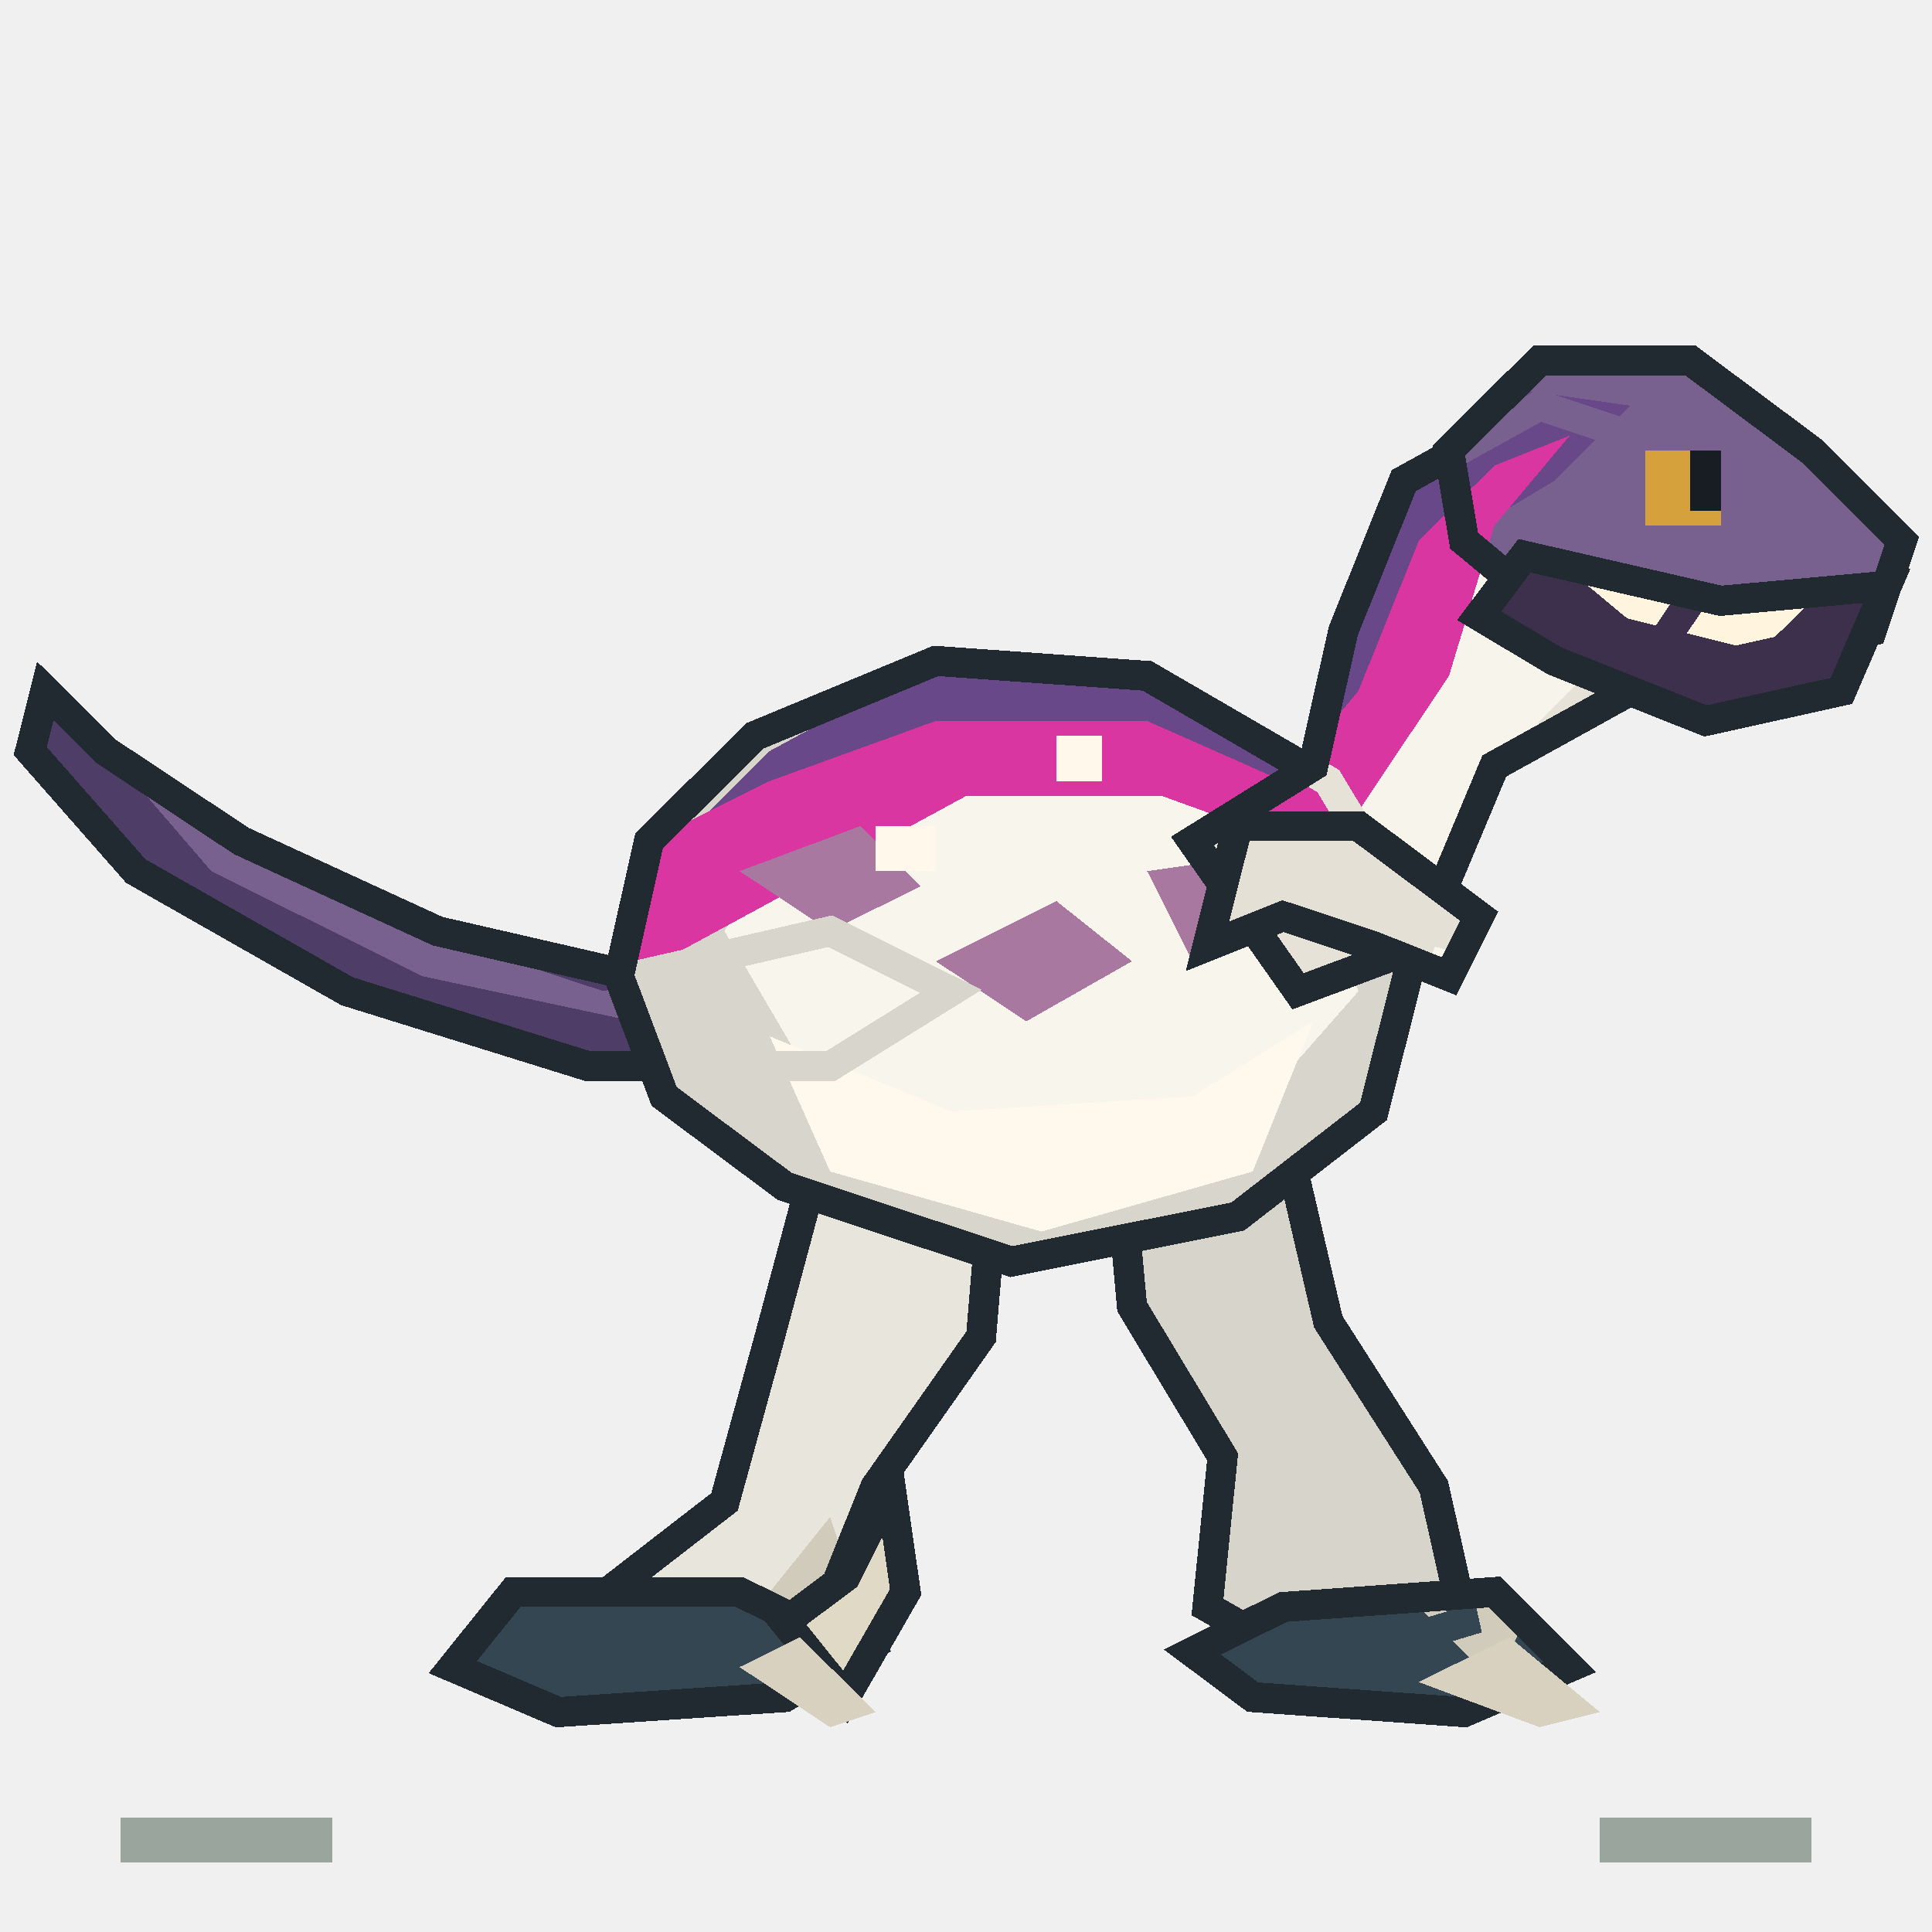
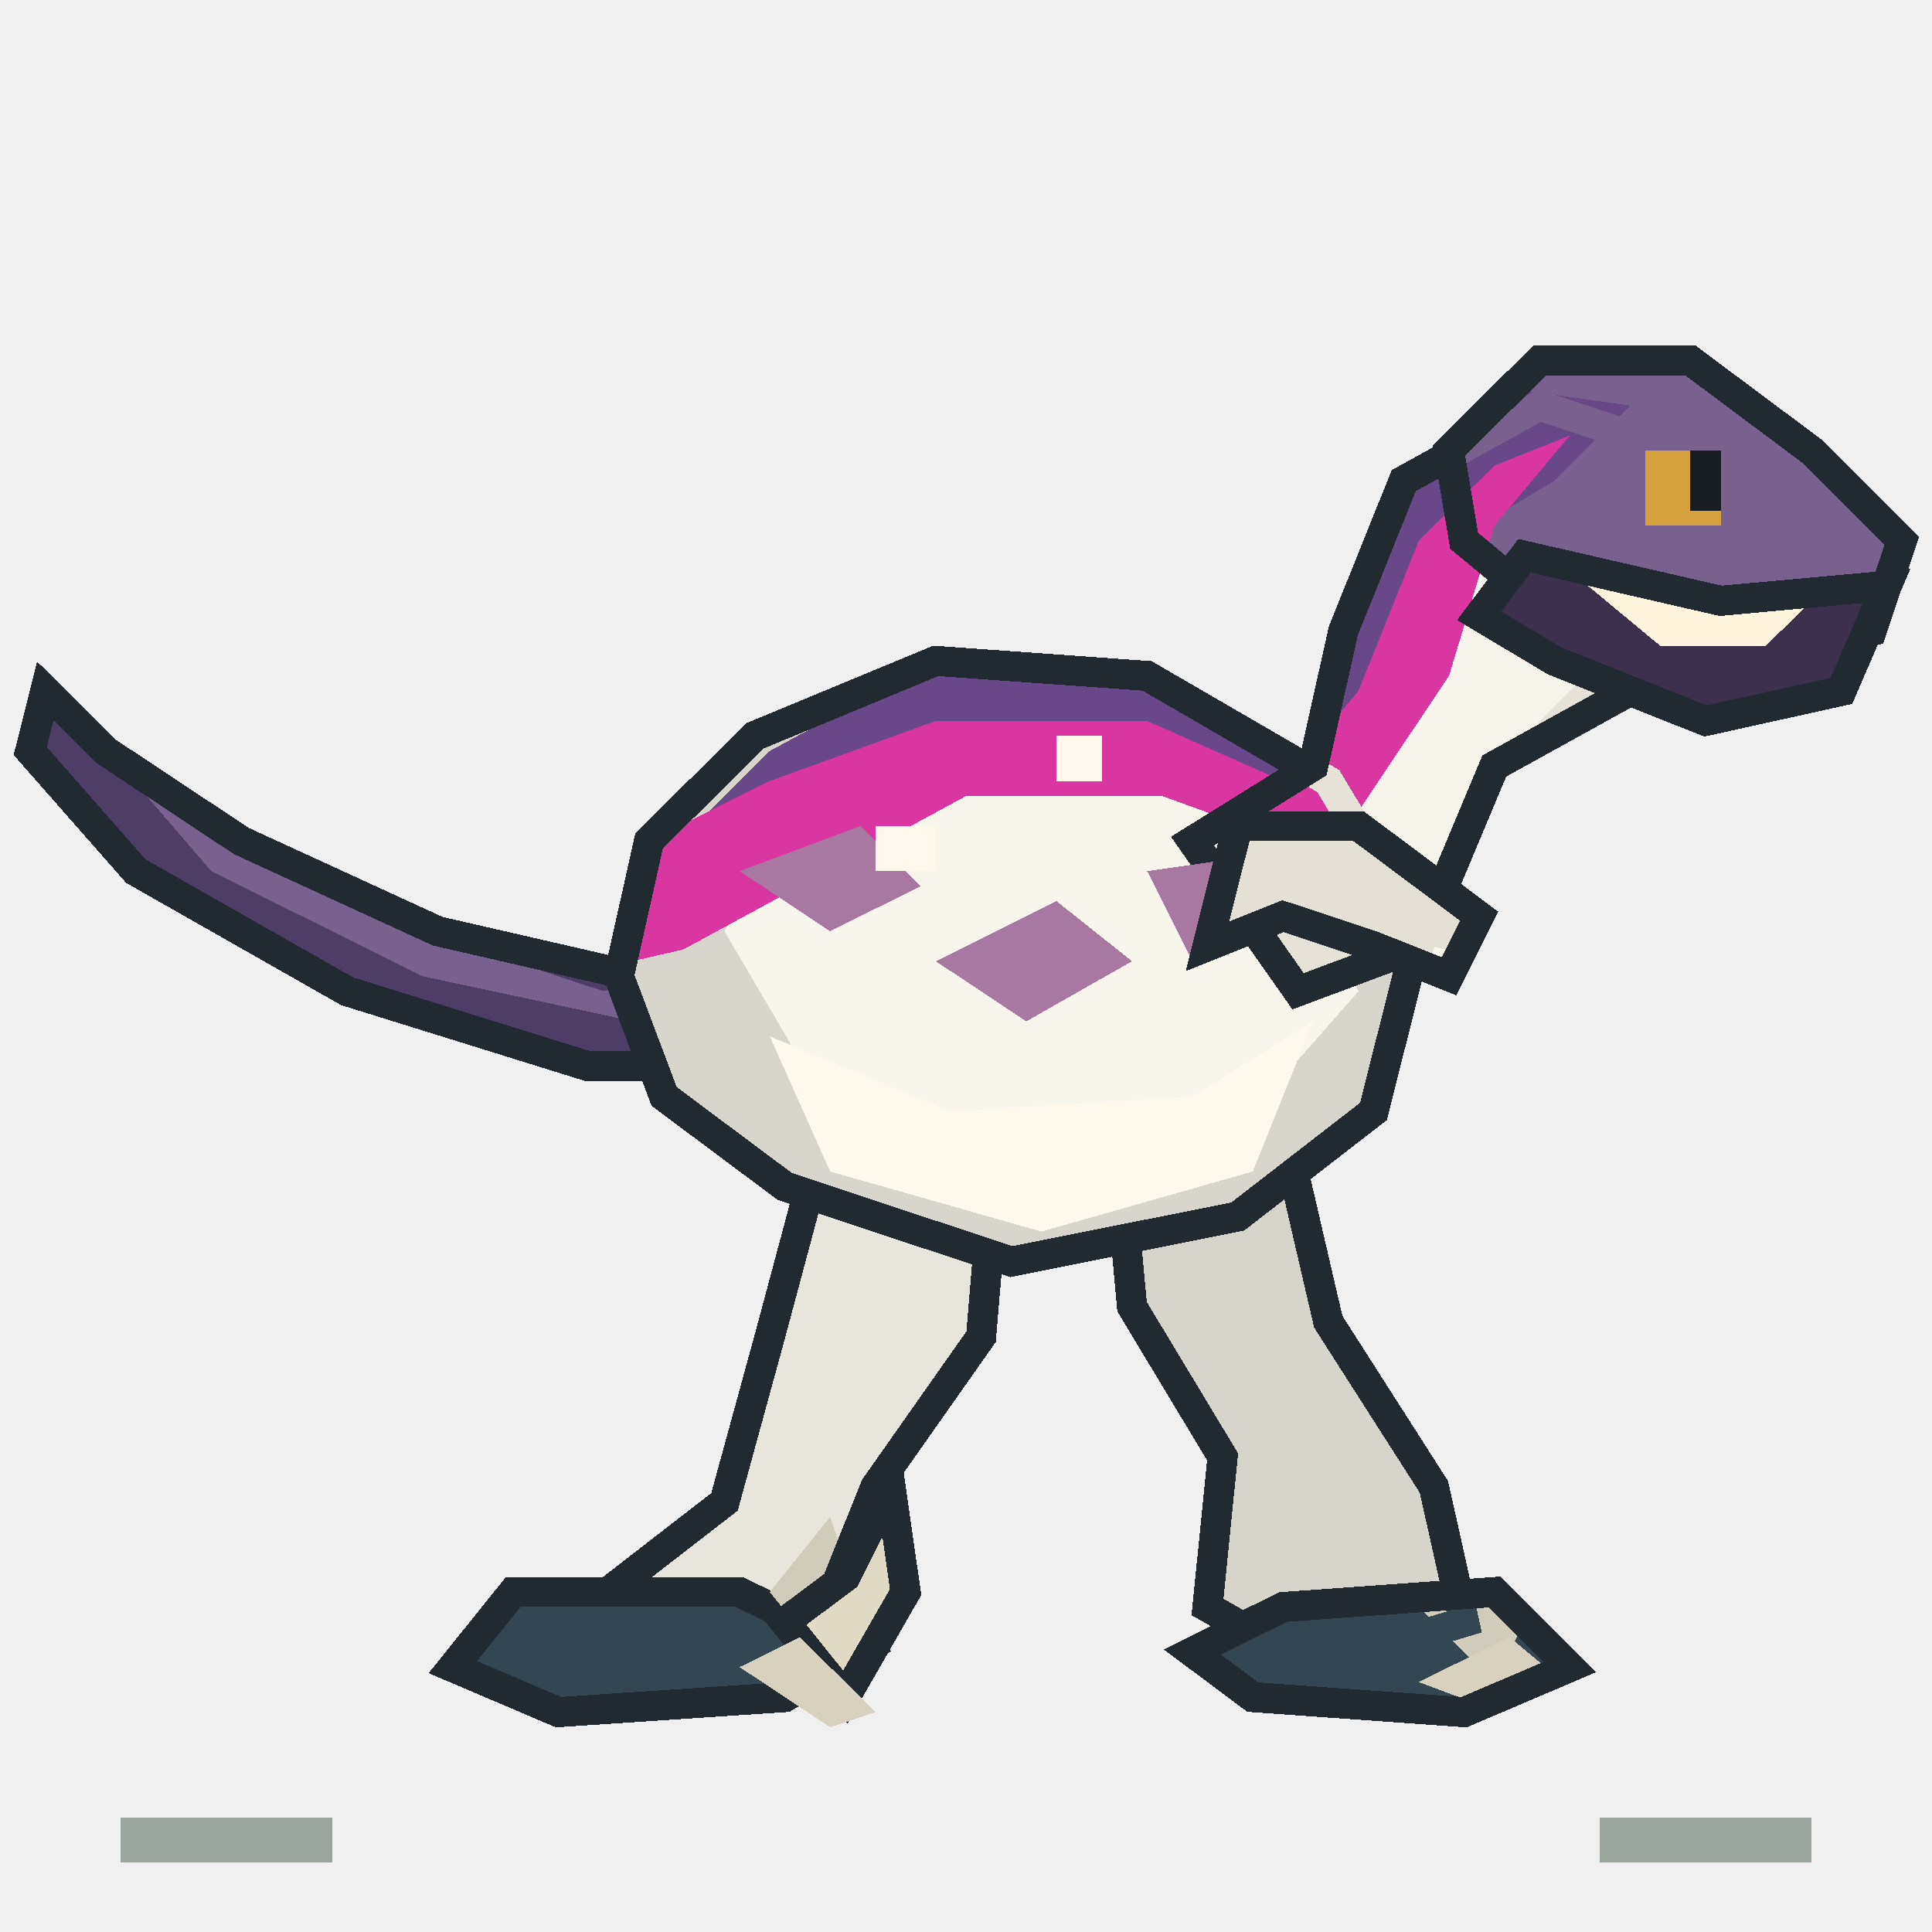
<svg xmlns="http://www.w3.org/2000/svg" data-feet-orientation="forward" viewBox="0 0 128 128" shape-rendering="crispEdges" role="img" aria-label="Violeta" data-character="Violeta" data-species="Velociraptor" data-age="adult" data-sex="female" data-lineage="Rosa" data-hide="white" data-back="purple" data-dorsal-stripe="magenta" data-eye="gold-ochre" data-origin="Jurassic World" data-pose="recover">
  <g data-pose-transform="recover" transform="translate(0 1) scale(1 .995)">
    <g>
      <g stroke="#202a30" stroke-width="2" stroke-linejoin="miter">
        <defs>
-           <mask id="dino-outline-mask-3" maskUnits="userSpaceOnUse" x="0" y="0" width="128" height="128" style="mask-type:luminance">
+           <mask id="dino-ink-mask-1" maskUnits="userSpaceOnUse" x="0" y="0" width="128" height="128" style="mask-type:luminance">
            <g fill="#ffffff" stroke="none">
-               <polygon points="55,73 66,76 65,88 58,98 54,108 44,109 39,106 48,99 51,88" />
-               <polygon points="74,75 85,74 88,87 95,98 97,107 87,110 80,106 81,96 75,86" />
-               <polygon points="39,105 54,105 58,110 51,113 36,112 31,109" transform="translate(88 0) scale(-1 1)" />
-               <polygon points="85,106 99,105 104,110 97,113 83,112 79,109" />
-               <polygon points="52,107 56,104 59,98 60,105 56,112" />
+               <polygon points="55,73 66,76 65,88 58,98 54,108 44,109 39,106 48,99 51,88" fill="#ffffff" stroke="none" />
+               <polygon points="74,75 85,74 88,87 95,98 97,107 87,110 80,106 81,96 75,86" fill="#ffffff" stroke="none" />
+               <polygon points="85,106 99,105 104,110 97,113 83,112 79,109" fill="#ffffff" stroke="none" />
+               <polygon points="52,107 56,104 59,98 60,105 56,112" fill="#ffffff" stroke="none" />
+               <polygon points="55,61 42,64 29,61 16,55 7,49 3,45 2,49 9,57 23,65 39,70 55,70 63,65" fill="#ffffff" stroke="none" />
+               <polygon points="41,64 43,55 50,48 62,43 76,44 88,51 94,61 91,73 82,80 67,83 52,78 44,72" fill="#ffffff" stroke="none" />
+               <polygon points="79,55 87,50 89,41 93,31 102,26 111,29 114,36 108,45 99,50 94,62 86,65" fill="#ffffff" stroke="none" />
+               <polygon points="96,29 102,23 112,23 120,29 126,35 124,41 115,43 103,40 97,35" fill="#ffffff" stroke="none" />
+               <polygon points="101,36 114,39 125,38 122,45 113,47 103,43 98,40" fill="#ffffff" stroke="none" />
+               <polygon points="82,54 90,54 98,60 96,64 91,62 85,60 80,62" fill="#ffffff" stroke="none" />
            </g>
            <polygon points="55,73 66,76 65,88 58,98 54,108 44,109 39,106 48,99 51,88" fill="none" stroke="#000000" stroke-width="2" stroke-linejoin="miter" />
            <polygon points="74,75 85,74 88,87 95,98 97,107 87,110 80,106 81,96 75,86" fill="none" stroke="#000000" stroke-width="2" stroke-linejoin="miter" />
-             <polygon points="39,105 54,105 58,110 51,113 36,112 31,109" transform="translate(88 0) scale(-1 1)" fill="none" stroke="#000000" stroke-width="2" stroke-linejoin="miter" />
            <polygon points="85,106 99,105 104,110 97,113 83,112 79,109" fill="none" stroke="#000000" stroke-width="2" stroke-linejoin="miter" />
            <polygon points="52,107 56,104 59,98 60,105 56,112" fill="none" stroke="#000000" stroke-width="2" stroke-linejoin="miter" />
-           </mask>
-         </defs>
-         <polygon points="55,73 66,76 65,88 58,98 54,108 44,109 39,106 48,99 51,88" fill="#e8e5dc" />
-         <polygon points="74,75 85,74 88,87 95,98 97,107 87,110 80,106 81,96 75,86" fill="#d7d4cb" />
-         <polygon points="39,105 54,105 58,110 51,113 36,112 31,109" data-foot-facing="forward" transform="translate(88 0) scale(-1 1)" fill="#344651" />
-         <polygon points="85,106 99,105 104,110 97,113 83,112 79,109" data-foot-facing="forward" fill="#344651" />
-         <polygon points="51,105 55,100 57,106 55,110" fill="#d1cbbb" stroke="none" mask="url(#dino-outline-mask-3)" />
-         <polygon points="94,106 99,101 101,107 99,111" fill="#d1cbbb" stroke="none" mask="url(#dino-outline-mask-3)" />
-         <polygon points="52,107 56,104 59,98 60,105 56,112" fill="#e0d9c5" />
-         <polygon points="39,110 33,114 30,113 35,108" data-foot-facing="forward" transform="translate(88 0) scale(-1 1)" fill="#d8d1bf" stroke="none" />
-         <polygon points="94,111 102,114 106,113 100,108" data-foot-facing="forward" fill="#d8d1bf" stroke="none" />
-       </g>
-       <g stroke="#202a30" stroke-width="2" stroke-linejoin="miter">
-         <defs>
-           <mask id="dino-outline-mask-4" maskUnits="userSpaceOnUse" x="0" y="0" width="128" height="128" style="mask-type:luminance">
-             <g fill="#ffffff" stroke="none">
-               <polygon points="55,61 42,64 29,61 16,55 7,49 3,45 2,49 9,57 23,65 39,70 55,70 63,65" />
-               <polygon points="41,64 43,55 50,48 62,43 76,44 88,51 94,61 91,73 82,80 67,83 52,78 44,72" />
-               <polygon points="79,55 87,50 89,41 93,31 102,26 111,29 114,36 108,45 99,50 94,62 86,65" />
-               <polygon points="96,29 102,23 112,23 120,29 126,35 124,41 115,43 103,40 97,35" />
-               <polygon points="101,36 114,39 125,38 122,45 113,47 103,43 98,40" />
-               <polygon points="82,54 90,54 98,60 96,64 91,62 85,60 80,62" />
-             </g>
            <polygon points="55,61 42,64 29,61 16,55 7,49 3,45 2,49 9,57 23,65 39,70 55,70 63,65" fill="none" stroke="#000000" stroke-width="2" stroke-linejoin="miter" />
            <polygon points="41,64 43,55 50,48 62,43 76,44 88,51 94,61 91,73 82,80 67,83 52,78 44,72" fill="none" stroke="#000000" stroke-width="2" stroke-linejoin="miter" />
            <polygon points="79,55 87,50 89,41 93,31 102,26 111,29 114,36 108,45 99,50 94,62 86,65" fill="none" stroke="#000000" stroke-width="2" stroke-linejoin="miter" />
            <polygon points="96,29 102,23 112,23 120,29 126,35 124,41 115,43 103,40 97,35" fill="none" stroke="#000000" stroke-width="2" stroke-linejoin="miter" />
            <polygon points="101,36 114,39 125,38 122,45 113,47 103,43 98,40" fill="none" stroke="#000000" stroke-width="2" stroke-linejoin="miter" />
            <polygon points="82,54 90,54 98,60 96,64 91,62 85,60 80,62" fill="none" stroke="#000000" stroke-width="2" stroke-linejoin="miter" />
          </mask>
        </defs>
+         <polygon points="55,73 66,76 65,88 58,98 54,108 44,109 39,106 48,99 51,88" fill="#e8e5dc" />
+         <polygon points="74,75 85,74 88,87 95,98 97,107 87,110 80,106 81,96 75,86" fill="#d7d4cb" />
+         <polygon points="39,105 54,105 58,110 51,113 36,112 31,109" data-foot-facing="forward" transform="translate(88 0) scale(-1 1)" fill="#344651" />
+         <polygon points="85,106 99,105 104,110 97,113 83,112 79,109" data-foot-facing="forward" fill="#344651" />
+         <polygon points="51,105 55,100 57,106 55,110" fill="#d1cbbb" stroke="none" mask="url(#dino-ink-mask-1)" />
+         <polygon points="94,106 99,101 101,107 99,111" fill="#d1cbbb" stroke="none" mask="url(#dino-ink-mask-1)" />
+         <polygon points="52,107 56,104 59,98 60,105 56,112" fill="#e0d9c5" />
+         <polygon points="39,110 33,114 30,113 35,108" data-foot-facing="forward" transform="translate(88 0) scale(-1 1)" fill="#d8d1bf" stroke="none" />
+         <polygon points="94,111 102,114 106,113 100,108" data-foot-facing="forward" fill="#d8d1bf" stroke="none" mask="url(#dino-ink-mask-1)" />
+       </g>
+       <g stroke="#202a30" stroke-width="2" stroke-linejoin="miter">
+         <defs>
+           <mask id="dino-ink-mask-2" maskUnits="userSpaceOnUse" x="0" y="0" width="128" height="128" style="mask-type:luminance">
+             <g fill="#ffffff" stroke="none">
+               <polygon points="55,73 66,76 65,88 58,98 54,108 44,109 39,106 48,99 51,88" fill="#ffffff" stroke="none" />
+               <polygon points="74,75 85,74 88,87 95,98 97,107 87,110 80,106 81,96 75,86" fill="#ffffff" stroke="none" />
+               <polygon points="85,106 99,105 104,110 97,113 83,112 79,109" fill="#ffffff" stroke="none" />
+               <polygon points="52,107 56,104 59,98 60,105 56,112" fill="#ffffff" stroke="none" />
+               <polygon points="55,61 42,64 29,61 16,55 7,49 3,45 2,49 9,57 23,65 39,70 55,70 63,65" fill="#ffffff" stroke="none" />
+               <polygon points="41,64 43,55 50,48 62,43 76,44 88,51 94,61 91,73 82,80 67,83 52,78 44,72" fill="#ffffff" stroke="none" />
+               <polygon points="79,55 87,50 89,41 93,31 102,26 111,29 114,36 108,45 99,50 94,62 86,65" fill="#ffffff" stroke="none" />
+               <polygon points="96,29 102,23 112,23 120,29 126,35 124,41 115,43 103,40 97,35" fill="#ffffff" stroke="none" />
+               <polygon points="101,36 114,39 125,38 122,45 113,47 103,43 98,40" fill="#ffffff" stroke="none" />
+               <polygon points="82,54 90,54 98,60 96,64 91,62 85,60 80,62" fill="#ffffff" stroke="none" />
+             </g>
+             <polygon points="55,73 66,76 65,88 58,98 54,108 44,109 39,106 48,99 51,88" fill="none" stroke="#000000" stroke-width="2" stroke-linejoin="miter" />
+             <polygon points="74,75 85,74 88,87 95,98 97,107 87,110 80,106 81,96 75,86" fill="none" stroke="#000000" stroke-width="2" stroke-linejoin="miter" />
+             <polygon points="85,106 99,105 104,110 97,113 83,112 79,109" fill="none" stroke="#000000" stroke-width="2" stroke-linejoin="miter" />
+             <polygon points="52,107 56,104 59,98 60,105 56,112" fill="none" stroke="#000000" stroke-width="2" stroke-linejoin="miter" />
+             <polygon points="55,61 42,64 29,61 16,55 7,49 3,45 2,49 9,57 23,65 39,70 55,70 63,65" fill="none" stroke="#000000" stroke-width="2" stroke-linejoin="miter" />
+             <polygon points="41,64 43,55 50,48 62,43 76,44 88,51 94,61 91,73 82,80 67,83 52,78 44,72" fill="none" stroke="#000000" stroke-width="2" stroke-linejoin="miter" />
+             <polygon points="79,55 87,50 89,41 93,31 102,26 111,29 114,36 108,45 99,50 94,62 86,65" fill="none" stroke="#000000" stroke-width="2" stroke-linejoin="miter" />
+             <polygon points="96,29 102,23 112,23 120,29 126,35 124,41 115,43 103,40 97,35" fill="none" stroke="#000000" stroke-width="2" stroke-linejoin="miter" />
+             <polygon points="101,36 114,39 125,38 122,45 113,47 103,43 98,40" fill="none" stroke="#000000" stroke-width="2" stroke-linejoin="miter" />
+             <polygon points="82,54 90,54 98,60 96,64 91,62 85,60 80,62" fill="none" stroke="#000000" stroke-width="2" stroke-linejoin="miter" />
+           </mask>
+           <mask id="dino-ink-mask-3" maskUnits="userSpaceOnUse" x="0" y="0" width="128" height="128" style="mask-type:luminance">
+             <g fill="#ffffff" stroke="none">
+               <polygon points="41,64 43,55 50,48 62,43 76,44 88,51 94,61 91,73 82,80 67,83 52,78 44,72" fill="#ffffff" stroke="none" />
+             </g>
+             <polygon points="41,64 43,55 50,48 62,43 76,44 88,51 94,61 91,73 82,80 67,83 52,78 44,72" fill="none" stroke="#000000" stroke-width="2" stroke-linejoin="miter" />
+           </mask>
+           <mask id="dino-ink-mask-4" maskUnits="userSpaceOnUse" x="0" y="0" width="128" height="128" style="mask-type:luminance">
+             <g fill="#ffffff" stroke="none">
+               <polygon points="101,36 114,39 125,38 122,45 113,47 103,43 98,40" fill="#ffffff" stroke="none" />
+             </g>
+             <polygon points="101,36 114,39 125,38 122,45 113,47 103,43 98,40" fill="none" stroke="#000000" stroke-width="2" stroke-linejoin="miter" />
+           </mask>
+           <mask id="dino-ink-mask-5" maskUnits="userSpaceOnUse" x="0" y="0" width="128" height="128" style="mask-type:luminance">
+             <g fill="#ffffff" stroke="none">
+               <polygon points="96,29 102,23 112,23 120,29 126,35 124,41 115,43 103,40 97,35" fill="#ffffff" stroke="none" />
+             </g>
+             <polygon points="96,29 102,23 112,23 120,29 126,35 124,41 115,43 103,40 97,35" fill="none" stroke="#000000" stroke-width="2" stroke-linejoin="miter" />
+           </mask>
+         </defs>
        <polygon points="55,61 42,64 29,61 16,55 7,49 3,45 2,49 9,57 23,65 39,70 55,70 63,65" fill="#4e3d67" />
-         <polygon points="53,61 40,65 28,61 16,55 8,50 14,57 28,64 42,67 55,66" fill="#78608f" stroke="none" mask="url(#dino-outline-mask-4)" />
+         <polygon points="53,61 40,65 28,61 16,55 8,50 14,57 28,64 42,67 55,66" fill="#78608f" stroke="none" mask="url(#dino-ink-mask-2)" />
        <polygon points="41,64 43,55 50,48 62,43 76,44 88,51 94,61 91,73 82,80 67,83 52,78 44,72" fill="#d8d5cc" />
-         <polygon points="48,61 53,52 65,48 78,49 87,56 90,65 83,73 69,77 55,73" fill="#f8f5ed" stroke="none" mask="url(#dino-outline-mask-4)" />
-         <polygon points="51,68 63,73 79,72 87,67 83,77 69,81 55,77" fill="#fff9ed" stroke="none" mask="url(#dino-outline-mask-4)" />
+         <polygon points="48,61 53,52 65,48 78,49 87,56 90,65 83,73 69,77 55,73" fill="#f8f5ed" stroke="none" mask="url(#dino-ink-mask-3)" />
+         <polygon points="51,68 63,73 79,72 87,67 83,77 69,81 55,77" fill="#fff9ed" stroke="none" mask="url(#dino-ink-mask-3)" />
        <polygon points="79,55 87,50 89,41 93,31 102,26 111,29 114,36 108,45 99,50 94,62 86,65" fill="#e6e2d8" />
-         <polygon points="88,48 93,36 101,30 109,32 109,40 102,47 96,57 90,58" fill="#f7f4eb" stroke="none" mask="url(#dino-outline-mask-4)" />
+         <polygon points="88,48 93,36 101,30 109,32 109,40 102,47 96,57 90,58" fill="#f7f4eb" stroke="none" mask="url(#dino-ink-mask-2)" />
        <polygon points="96,29 102,23 112,23 120,29 126,35 124,41 115,43 103,40 97,35" fill="#78608f" />
        <polygon points="101,36 114,39 125,38 122,45 113,47 103,43 98,40" fill="#3c304d" />
-         <polygon points="104,37 112,39 120,39 117,42 110,42" fill="#fff4de" stroke="none" mask="url(#dino-outline-mask-4)" />
-         <polygon points="7,47 19,52 32,56 44,56 51,49 62,43 76,43 86,47 91,38 94,29 101,25 108,26 103,31 98,34 94,45 88,54 78,49 64,48 54,54 45,62 31,61 17,55" fill="#684888" stroke="none" mask="url(#dino-outline-mask-4)" />
-         <polygon points="13,49 28,55 41,56 51,51 62,47 76,47 85,51 90,45 94,35 99,30 104,28 99,34 96,44 88,56 77,52 64,52 53,58 42,64 28,60" fill="#d936a2" stroke="none" mask="url(#dino-outline-mask-4)" />
-         <polygon points="49,57 57,54 61,58 55,61" fill="#a978a0" stroke="none" mask="url(#dino-outline-mask-4)" />
-         <polygon points="62,63 70,59 75,63 68,67" fill="#a978a0" stroke="none" mask="url(#dino-outline-mask-4)" />
-         <polygon points="76,57 83,56 86,60 79,63" fill="#a978a0" stroke="none" mask="url(#dino-outline-mask-4)" />
+         <polygon points="104,37 112,39 120,39 117,42 110,42" fill="#fff4de" stroke="none" mask="url(#dino-ink-mask-4)" />
+         <polygon points="7,47 19,52 32,56 44,56 51,49 62,43 76,43 86,47 91,38 94,29 101,25 108,26 103,31 98,34 94,45 88,54 78,49 64,48 54,54 45,62 31,61 17,55" fill="#684888" stroke="none" mask="url(#dino-ink-mask-2)" />
+         <polygon points="13,49 28,55 41,56 51,51 62,47 76,47 85,51 90,45 94,35 99,30 104,28 99,34 96,44 88,56 77,52 64,52 53,58 42,64 28,60" fill="#d936a2" stroke="none" mask="url(#dino-ink-mask-2)" />
+         <polygon points="49,57 57,54 61,58 55,61" fill="#a978a0" stroke="none" mask="url(#dino-ink-mask-3)" />
+         <polygon points="62,63 70,59 75,63 68,67" fill="#a978a0" stroke="none" mask="url(#dino-ink-mask-3)" />
+         <polygon points="76,57 83,56 86,60 79,63" fill="#a978a0" stroke="none" mask="url(#dino-ink-mask-3)" />
        <polygon points="82,54 90,54 98,60 96,64 91,62 85,60 80,62" fill="#e4e0d6" />
-         <polygon points="95,62 102,64 105,68 102,69 98,66 93,67" fill="#f8f5ed" stroke="none" mask="url(#dino-outline-mask-4)" />
-         <polygon points="96,64 104,65 108,68 104,69 99,67" fill="#d8d5cc" stroke="none" mask="url(#dino-outline-mask-4)" />
-         <polygon points="100,66 107,67 110,70 106,70 102,69" fill="#fff6e6" stroke="none" mask="url(#dino-outline-mask-4)" />
-         <rect x="109" y="29" width="5" height="5" fill="#d5a13c" stroke="none" />
-         <rect x="112" y="29" width="2" height="4" fill="#171d22" stroke="none" />
-         <rect x="58" y="54" width="4" height="3" fill="#fff8eb" stroke="none" />
-         <rect x="70" y="48" width="3" height="3" fill="#fff8eb" stroke="none" />
+         <polygon points="95,62 102,64 105,68 102,69 98,66 93,67" fill="#f8f5ed" stroke="none" mask="url(#dino-ink-mask-2)" />
+         <polygon points="96,64 104,65 108,68 104,69 99,67" fill="#d8d5cc" stroke="none" mask="url(#dino-ink-mask-2)" />
+         <polygon points="100,66 107,67 110,70 106,70 102,69" fill="#fff6e6" stroke="none" mask="url(#dino-ink-mask-2)" />
+         <rect x="109" y="29" width="5" height="5" fill="#d5a13c" stroke="none" mask="url(#dino-ink-mask-5)" />
+         <rect x="112" y="29" width="2" height="4" fill="#171d22" stroke="none" mask="url(#dino-ink-mask-5)" />
+         <rect x="58" y="54" width="4" height="3" fill="#fff8eb" stroke="none" mask="url(#dino-ink-mask-3)" />
+         <rect x="70" y="48" width="3" height="3" fill="#fff8eb" stroke="none" mask="url(#dino-ink-mask-3)" />
      </g>
    </g>
    <g data-motion-accent="recovery" shape-rendering="crispEdges">
      <path d="M8 120h14v3H8zM106 120h14v3h-14z" fill="#9aa69d" />
    </g>
  </g>
</svg>
